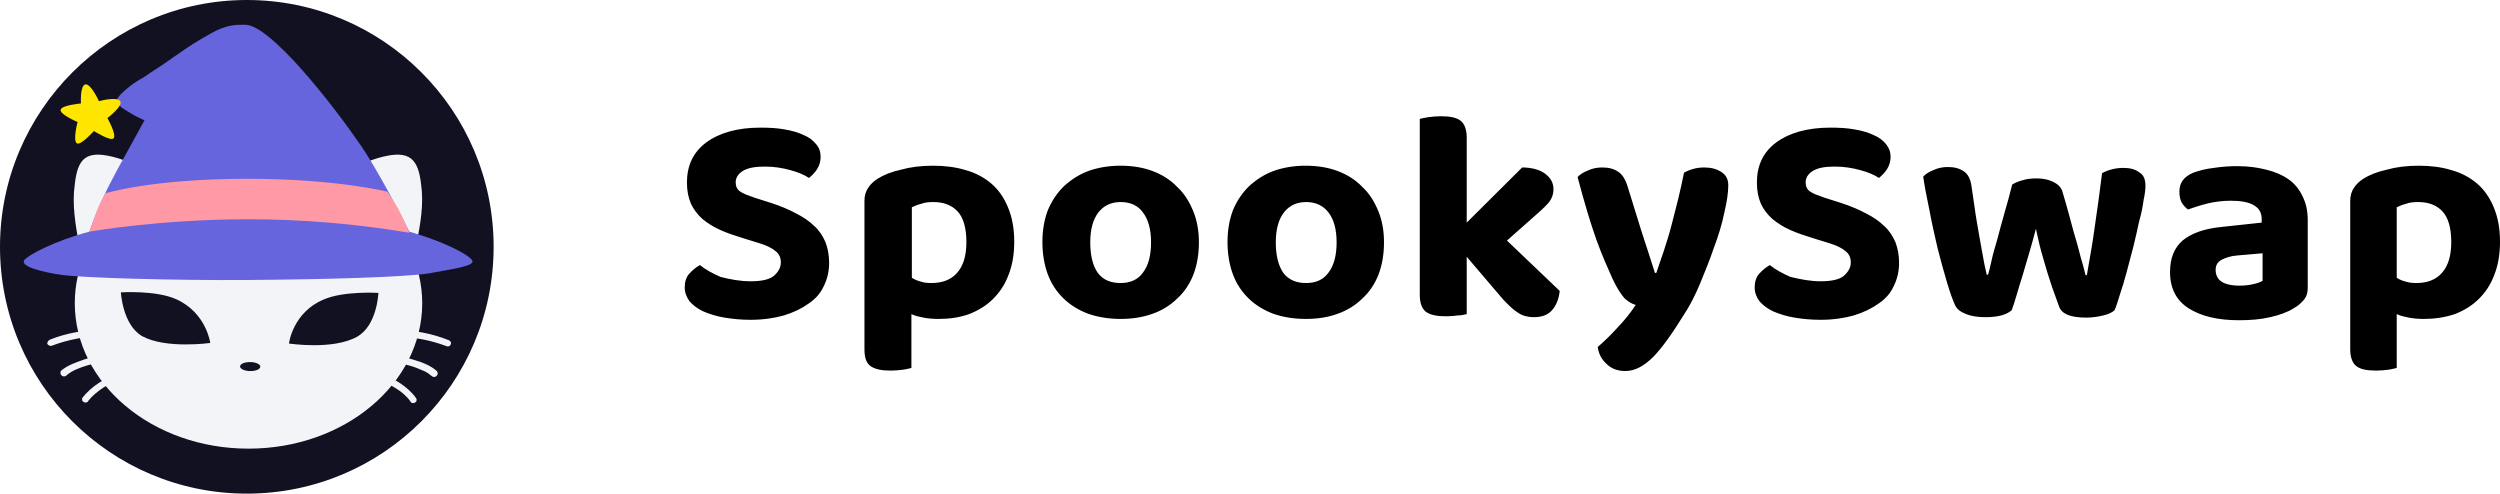
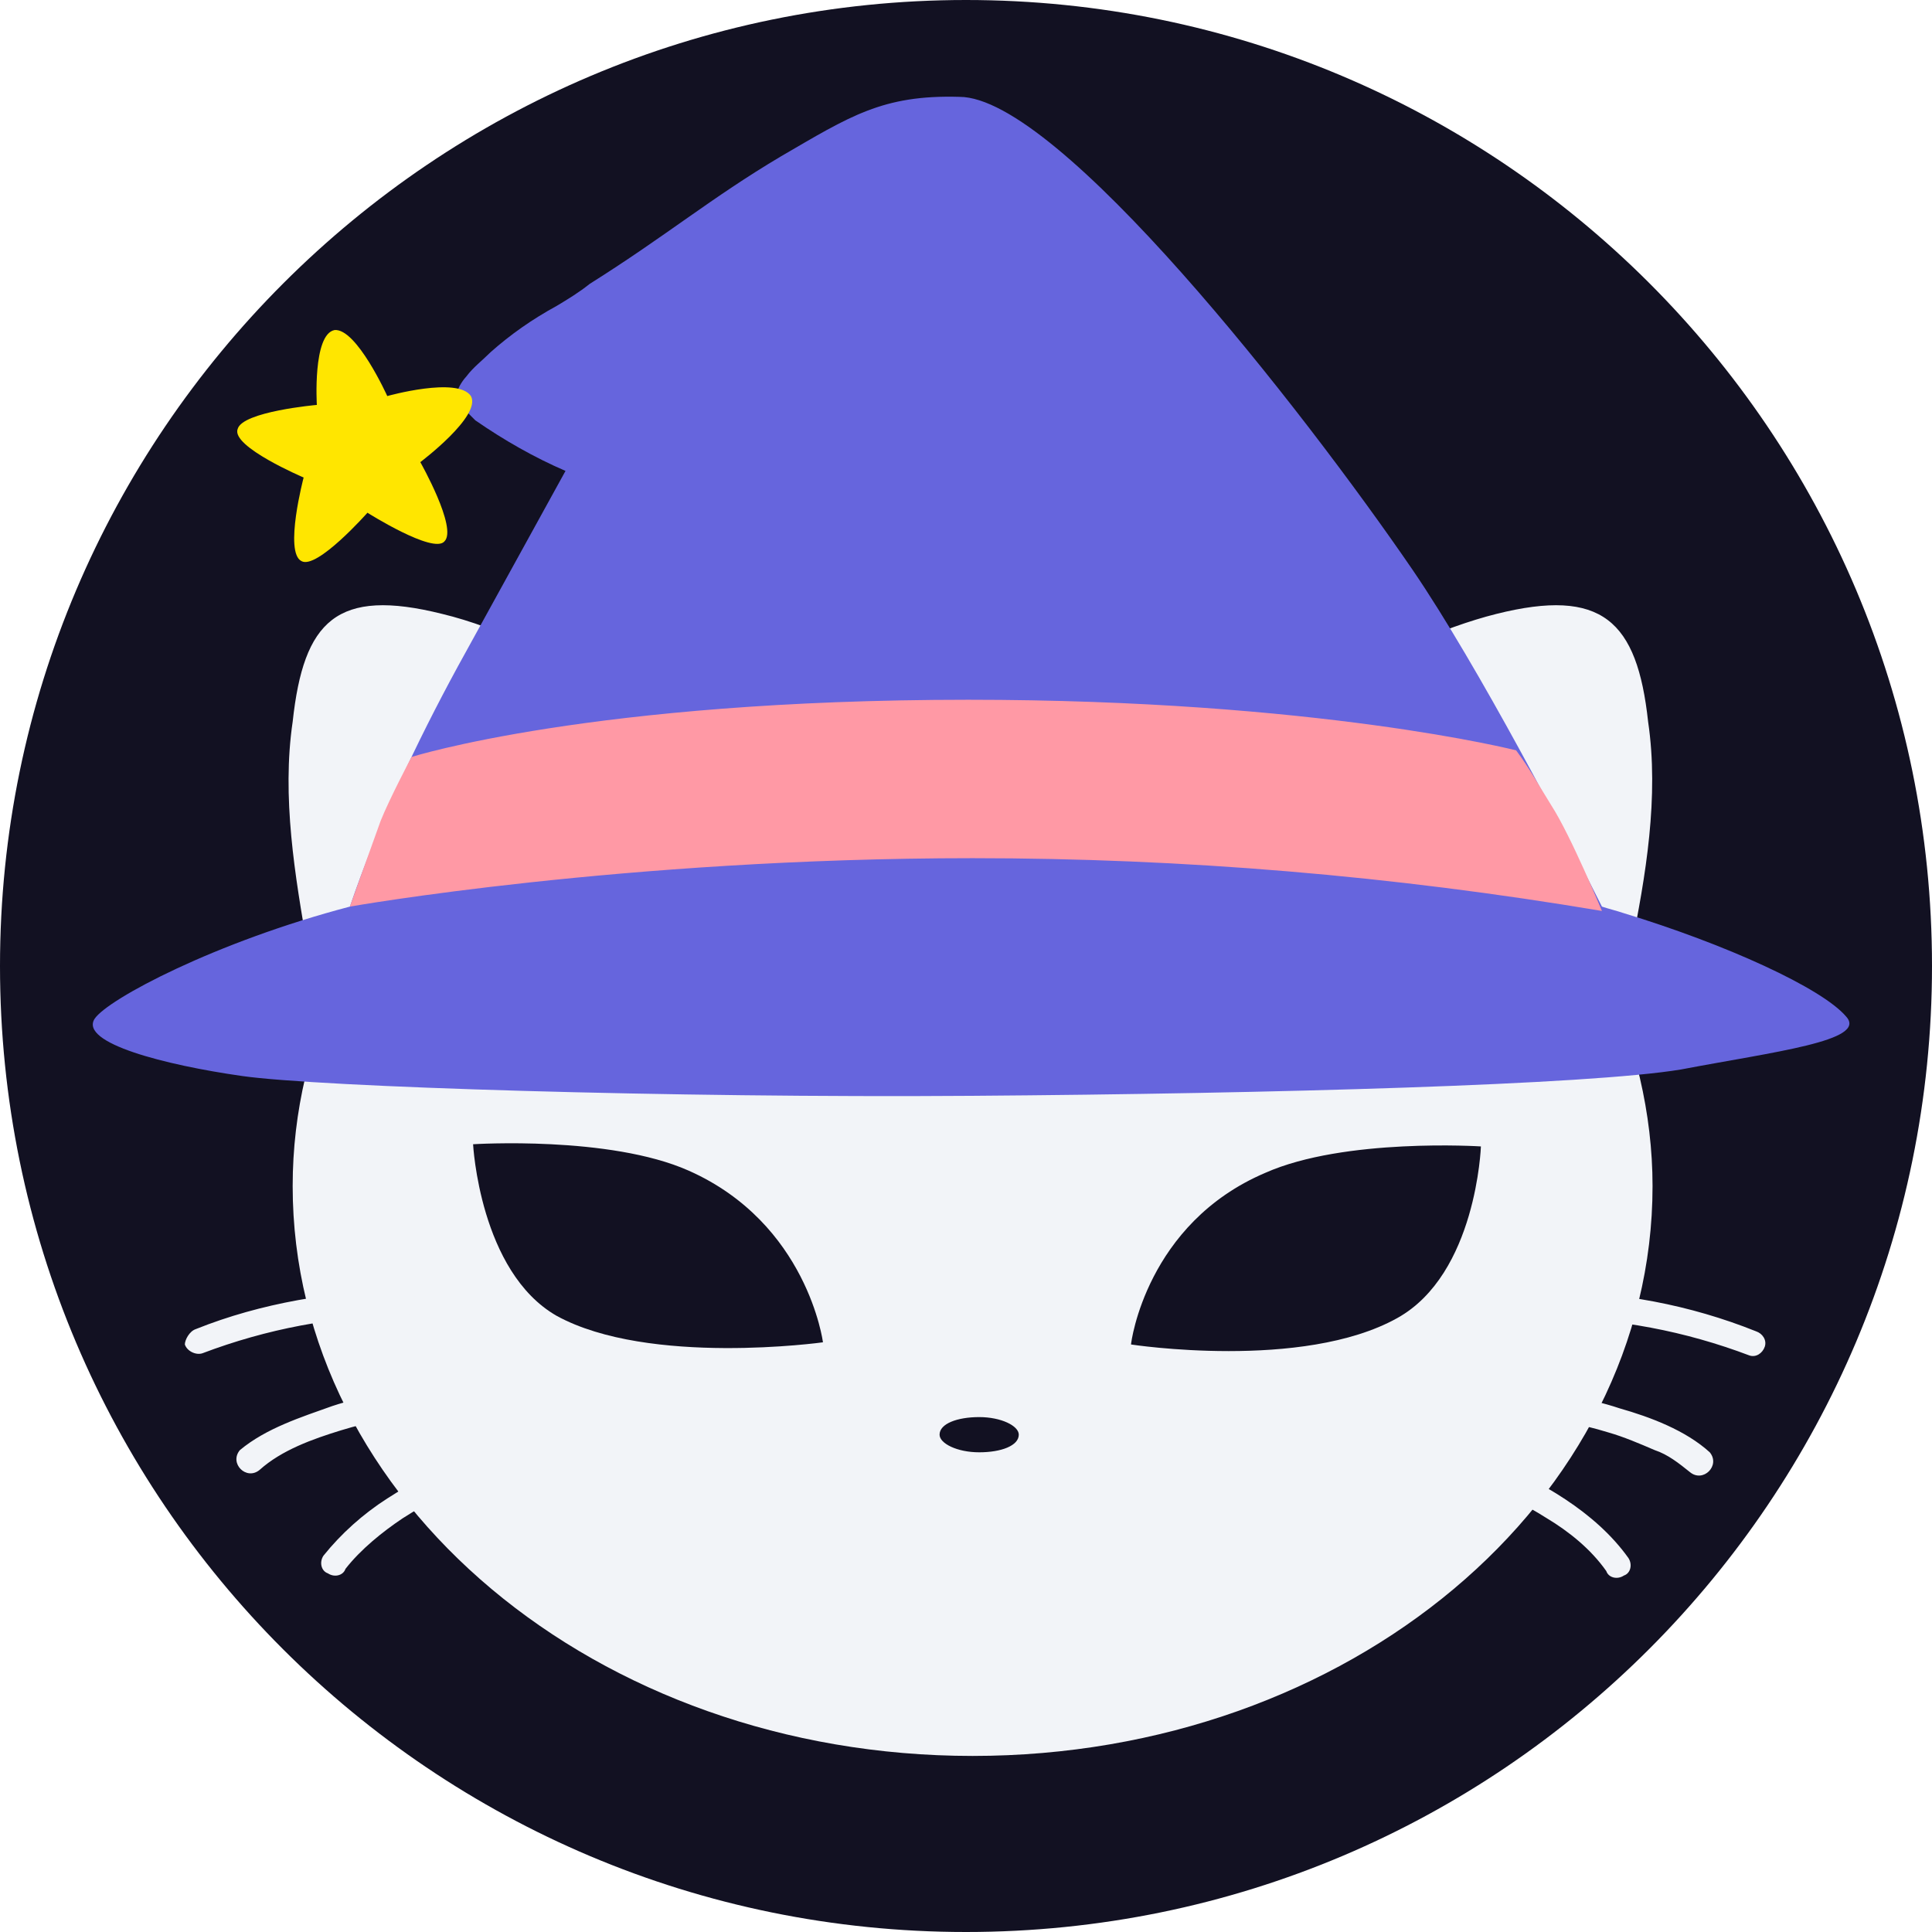
- <svg xmlns="http://www.w3.org/2000/svg" width="157" height="31" viewBox="0 0 157 31" fill="none">
+ <svg xmlns="http://www.w3.org/2000/svg" width="31" height="31" viewBox="0 0 31 31" fill="none">
  <path d="M0 15.5C0 24.08 6.956 31 15.5 31C24.08 31 31 24.044 31 15.5C31 6.92 24.044 0 15.5 0C6.956 0 0 6.956 0 15.5Z" fill="#121122" />
  <path fill-rule="evenodd" clip-rule="evenodd" d="M4.696 11.581C4.519 12.781 4.731 14.052 4.943 15.253C5.049 15.429 5.226 15.571 5.473 15.641C4.978 16.7 4.696 17.83 4.696 19.031C4.696 24.08 9.568 28.175 15.606 28.175C21.644 28.175 26.516 24.08 26.516 19.031C26.516 17.866 26.233 16.7 25.739 15.641C25.951 15.571 26.092 15.429 26.163 15.253C26.41 14.052 26.622 12.781 26.445 11.581C26.269 9.957 25.704 9.427 24.009 9.851C23.162 10.063 22.032 10.557 21.149 11.157C19.525 10.345 17.619 9.886 15.606 9.886C13.558 9.886 11.616 10.38 9.992 11.193C9.109 10.592 7.98 10.063 7.097 9.851C5.402 9.427 4.872 9.957 4.696 11.581ZM11.051 18.784C9.78 18.219 7.591 18.36 7.591 18.36C7.591 18.36 7.697 20.408 8.933 21.114C10.416 21.926 13.205 21.538 13.205 21.538C13.205 21.538 12.958 19.631 11.051 18.784ZM18.148 21.573C18.148 21.573 20.902 21.997 22.42 21.149C23.691 20.443 23.762 18.395 23.762 18.395C23.762 18.395 21.573 18.254 20.302 18.819C18.395 19.631 18.148 21.538 18.148 21.573ZM15.076 23.02C15.076 23.162 15.359 23.303 15.712 23.303C16.065 23.303 16.347 23.197 16.347 23.02C16.347 22.879 16.065 22.738 15.712 22.738C15.359 22.738 15.076 22.844 15.076 23.02Z" fill="#F2F4F8" />
  <path fill-rule="evenodd" clip-rule="evenodd" d="M28.07 21.749C27.046 21.361 25.951 21.149 24.857 21.149C24.574 21.149 24.574 20.726 24.857 20.726C25.986 20.726 27.116 20.937 28.175 21.361C28.281 21.396 28.352 21.502 28.317 21.608C28.281 21.714 28.175 21.785 28.07 21.749ZM3.142 21.326C4.202 20.902 5.331 20.726 6.461 20.69C6.744 20.69 6.744 21.114 6.461 21.114C5.367 21.114 4.272 21.326 3.248 21.714C3.142 21.749 3.001 21.679 2.966 21.573C2.966 21.502 3.037 21.361 3.142 21.326ZM5.331 22.561C5.861 22.385 6.426 22.314 6.956 22.279C7.238 22.279 7.238 22.703 6.956 22.703C6.461 22.703 5.932 22.809 5.473 22.95C5.014 23.091 4.519 23.268 4.166 23.585C3.954 23.762 3.672 23.48 3.849 23.268C4.272 22.915 4.837 22.738 5.331 22.561ZM7.45 23.374C7.026 23.55 6.603 23.797 6.214 24.044C5.826 24.292 5.473 24.609 5.19 24.962C5.12 25.068 5.155 25.209 5.261 25.245C5.367 25.316 5.508 25.28 5.543 25.174C5.79 24.857 6.144 24.574 6.461 24.362C6.85 24.115 7.238 23.903 7.626 23.727C7.732 23.656 7.768 23.55 7.697 23.444C7.697 23.338 7.556 23.303 7.45 23.374ZM24.327 22.738C24.821 22.738 25.351 22.844 25.81 22.985C26.057 23.056 26.304 23.162 26.551 23.268C26.763 23.338 26.94 23.48 27.116 23.621C27.328 23.797 27.61 23.515 27.434 23.303C27.046 22.95 26.481 22.738 25.986 22.597C25.457 22.42 24.892 22.35 24.362 22.314C24.08 22.279 24.08 22.738 24.327 22.738ZM24.821 24.362C24.433 24.115 24.044 23.939 23.656 23.762C23.55 23.691 23.515 23.585 23.585 23.48C23.656 23.374 23.762 23.338 23.868 23.409C24.715 23.762 25.598 24.256 26.128 24.998C26.198 25.104 26.163 25.245 26.057 25.28C25.951 25.351 25.81 25.316 25.774 25.209C25.527 24.857 25.174 24.574 24.821 24.362Z" fill="#F2F4F8" />
  <path d="M1.518 16.347C1.73 16.03 3.46 15.112 5.614 14.547C6.073 13.205 6.673 11.934 7.344 10.698L9.074 7.556C8.58 7.344 8.085 7.062 7.626 6.744C7.556 6.673 7.485 6.603 7.415 6.532C7.379 6.461 7.344 6.355 7.344 6.285C7.344 6.214 7.45 6.073 7.485 6.038C7.591 5.896 7.732 5.79 7.874 5.649C8.191 5.367 8.544 5.12 8.933 4.908C9.109 4.802 9.286 4.696 9.462 4.555C10.698 3.778 11.404 3.178 12.534 2.507C13.629 1.871 14.158 1.518 15.394 1.554C16.983 1.554 20.902 6.567 22.667 9.145C23.727 10.698 25.174 13.488 25.704 14.547C25.81 14.582 25.951 14.617 26.057 14.653C27.681 15.147 29.235 15.853 29.623 16.312C29.976 16.701 28.458 16.877 26.975 17.16C25.492 17.407 20.443 17.548 15.606 17.583C10.769 17.619 5.12 17.442 3.884 17.265C2.648 17.089 1.271 16.736 1.518 16.347Z" fill="#6665DD" />
  <path d="M24.327 12.04C24.327 12.04 21.149 11.228 15.535 11.228C9.498 11.228 6.603 12.146 6.603 12.146C6.603 12.146 6.249 12.817 6.108 13.17C5.967 13.558 5.614 14.547 5.614 14.547C5.614 14.547 9.992 13.77 15.606 13.77C18.995 13.77 22.35 14.052 25.704 14.617C25.704 14.617 25.21 13.417 24.892 12.923C24.715 12.64 24.539 12.322 24.327 12.04Z" fill="#FF99A5" />
  <path d="M5.367 5.296C5.72 5.261 6.214 6.355 6.214 6.355C6.214 6.355 7.344 6.038 7.556 6.355C7.732 6.673 6.744 7.415 6.744 7.415C6.744 7.415 7.344 8.474 7.132 8.686C6.956 8.897 5.896 8.227 5.896 8.227C5.896 8.227 5.084 9.145 4.837 9.003C4.555 8.862 4.872 7.662 4.872 7.662C4.872 7.662 3.707 7.167 3.813 6.885C3.884 6.603 5.084 6.497 5.084 6.497C5.084 6.497 5.014 5.367 5.367 5.296Z" fill="#FFE600" />
  <path d="M47.156 17.664C47.83 17.664 48.307 17.554 48.588 17.334C48.868 17.087 49.037 16.812 49.037 16.482C49.037 16.18 48.925 15.932 48.7 15.767C48.475 15.575 48.138 15.41 47.689 15.273L46.706 14.97C46.173 14.805 45.667 14.64 45.246 14.448C44.797 14.255 44.432 14.008 44.123 13.76C43.814 13.486 43.562 13.156 43.393 12.798C43.225 12.413 43.14 11.973 43.14 11.451C43.14 10.406 43.533 9.554 44.348 8.949C45.162 8.345 46.313 8.015 47.745 8.015C48.307 8.015 48.812 8.042 49.262 8.125C49.739 8.207 50.132 8.317 50.469 8.482C50.806 8.62 51.059 8.812 51.255 9.059C51.452 9.279 51.536 9.554 51.536 9.857C51.536 10.132 51.452 10.406 51.311 10.626C51.171 10.846 51.002 11.011 50.806 11.176C50.525 10.984 50.132 10.819 49.627 10.681C49.121 10.544 48.616 10.461 48.026 10.461C47.408 10.461 46.959 10.544 46.65 10.736C46.341 10.929 46.201 11.176 46.201 11.451C46.201 11.699 46.285 11.891 46.482 12.028C46.678 12.166 46.987 12.276 47.38 12.413L48.419 12.743C49.009 12.936 49.542 13.156 49.992 13.403C50.441 13.623 50.834 13.898 51.143 14.2C51.452 14.475 51.676 14.833 51.845 15.217C51.985 15.602 52.069 16.015 52.069 16.51C52.069 17.032 51.957 17.527 51.733 17.967C51.536 18.407 51.227 18.764 50.778 19.066C50.357 19.369 49.851 19.616 49.233 19.808C48.644 19.974 47.942 20.084 47.128 20.084C46.538 20.084 46.004 20.029 45.499 19.946C44.994 19.863 44.572 19.726 44.179 19.561C43.814 19.396 43.533 19.176 43.309 18.929C43.112 18.654 43 18.379 43 18.049C43 17.719 43.084 17.417 43.281 17.197C43.477 16.977 43.702 16.785 43.955 16.647C44.292 16.922 44.741 17.169 45.246 17.389C45.892 17.554 46.482 17.664 47.156 17.664ZM58.921 20.029C58.584 20.029 58.275 20.001 57.994 19.946C57.713 19.891 57.461 19.836 57.236 19.726V23.108C57.096 23.135 56.927 23.19 56.703 23.218C56.478 23.245 56.225 23.273 55.944 23.273C55.355 23.273 54.962 23.19 54.681 22.998C54.4 22.805 54.288 22.448 54.288 21.925V12.606C54.288 12.276 54.372 12.028 54.512 11.809C54.653 11.589 54.849 11.396 55.102 11.231C55.495 10.984 55.972 10.791 56.59 10.654C57.18 10.489 57.854 10.406 58.584 10.406C59.314 10.406 60.016 10.489 60.633 10.681C61.251 10.846 61.813 11.149 62.262 11.534C62.711 11.918 63.048 12.413 63.301 13.018C63.554 13.623 63.694 14.338 63.694 15.162C63.694 15.96 63.582 16.647 63.329 17.279C63.104 17.884 62.767 18.379 62.346 18.791C61.925 19.204 61.42 19.506 60.858 19.726C60.24 19.946 59.623 20.029 58.921 20.029ZM58.499 17.774C59.202 17.774 59.735 17.554 60.1 17.142C60.493 16.702 60.69 16.07 60.69 15.19C60.69 14.31 60.493 13.65 60.128 13.266C59.763 12.881 59.258 12.688 58.612 12.688C58.331 12.688 58.05 12.716 57.854 12.798C57.629 12.853 57.432 12.936 57.264 13.018V17.444C57.432 17.554 57.629 17.637 57.854 17.692C57.994 17.747 58.219 17.774 58.499 17.774ZM75.291 15.217C75.291 15.96 75.178 16.619 74.954 17.224C74.729 17.802 74.392 18.324 73.943 18.736C73.522 19.149 73.016 19.479 72.398 19.699C71.781 19.919 71.135 20.029 70.377 20.029C69.647 20.029 68.945 19.919 68.327 19.699C67.737 19.479 67.204 19.149 66.783 18.736C66.362 18.324 66.025 17.829 65.8 17.224C65.575 16.619 65.463 15.932 65.463 15.19C65.463 14.475 65.575 13.815 65.8 13.211C66.053 12.606 66.39 12.111 66.811 11.699C67.26 11.286 67.766 10.956 68.355 10.736C68.973 10.517 69.647 10.406 70.377 10.406C71.107 10.406 71.781 10.517 72.37 10.736C72.96 10.956 73.494 11.286 73.915 11.726C74.364 12.138 74.673 12.633 74.926 13.238C75.178 13.843 75.291 14.503 75.291 15.217ZM70.377 12.688C69.787 12.688 69.31 12.908 68.973 13.348C68.636 13.788 68.468 14.42 68.468 15.217C68.468 16.07 68.636 16.702 68.945 17.142C69.282 17.582 69.759 17.774 70.377 17.774C70.995 17.774 71.472 17.554 71.781 17.114C72.118 16.674 72.286 16.042 72.286 15.217C72.286 14.42 72.118 13.788 71.781 13.348C71.472 12.908 70.995 12.688 70.377 12.688ZM86.915 15.217C86.915 15.96 86.803 16.619 86.578 17.224C86.354 17.802 86.017 18.324 85.567 18.736C85.146 19.149 84.641 19.479 84.023 19.699C83.433 19.919 82.76 20.029 82.001 20.029C81.271 20.029 80.57 19.919 79.952 19.699C79.362 19.479 78.829 19.149 78.407 18.736C77.986 18.324 77.649 17.829 77.425 17.224C77.2 16.619 77.088 15.932 77.088 15.19C77.088 14.475 77.2 13.815 77.425 13.211C77.677 12.606 78.014 12.111 78.436 11.699C78.885 11.286 79.39 10.956 79.98 10.736C80.597 10.517 81.271 10.406 82.001 10.406C82.731 10.406 83.405 10.517 83.995 10.736C84.585 10.956 85.118 11.286 85.539 11.726C85.989 12.138 86.297 12.633 86.55 13.238C86.803 13.843 86.915 14.503 86.915 15.217ZM82.03 12.688C81.44 12.688 80.963 12.908 80.626 13.348C80.289 13.788 80.12 14.42 80.12 15.217C80.12 16.07 80.289 16.702 80.597 17.142C80.934 17.582 81.412 17.774 82.03 17.774C82.647 17.774 83.125 17.554 83.433 17.114C83.77 16.674 83.939 16.042 83.939 15.217C83.939 14.42 83.77 13.788 83.433 13.348C83.097 12.908 82.619 12.688 82.03 12.688ZM94.637 15.107L97.95 18.269C97.894 18.791 97.726 19.204 97.445 19.506C97.192 19.781 96.827 19.919 96.322 19.919C95.957 19.919 95.62 19.836 95.339 19.644C95.058 19.479 94.749 19.176 94.384 18.791L92.11 16.125V19.726C91.969 19.754 91.801 19.808 91.576 19.808C91.352 19.836 91.099 19.863 90.818 19.863C90.229 19.863 89.835 19.781 89.555 19.589C89.302 19.396 89.162 19.039 89.162 18.516V7.465C89.302 7.437 89.499 7.382 89.723 7.355C89.948 7.327 90.201 7.3 90.481 7.3C91.071 7.3 91.464 7.382 91.717 7.575C91.969 7.767 92.11 8.125 92.11 8.647V13.98L95.592 10.517C96.181 10.517 96.687 10.654 97.024 10.901C97.389 11.176 97.557 11.479 97.557 11.891C97.557 12.221 97.445 12.523 97.192 12.798C96.968 13.046 96.603 13.376 96.097 13.815L94.637 15.107ZM101.264 17.499C100.983 16.867 100.618 16.07 100.253 15.053C99.888 14.035 99.495 12.716 99.073 11.121C99.214 10.956 99.438 10.819 99.719 10.709C100 10.571 100.309 10.517 100.618 10.517C101.039 10.517 101.348 10.599 101.629 10.791C101.881 10.956 102.078 11.259 102.218 11.726C102.499 12.633 102.78 13.54 103.061 14.448C103.341 15.327 103.65 16.235 103.931 17.142H104.015C104.156 16.702 104.324 16.262 104.493 15.74C104.661 15.217 104.83 14.695 104.97 14.145C105.11 13.595 105.251 13.046 105.391 12.496C105.532 11.918 105.644 11.396 105.756 10.846C106.149 10.626 106.57 10.517 107.02 10.517C107.441 10.517 107.778 10.599 108.087 10.791C108.396 10.984 108.536 11.259 108.536 11.644C108.536 12.084 108.452 12.661 108.283 13.376C108.143 14.063 107.918 14.805 107.637 15.547C107.385 16.29 107.076 17.059 106.767 17.802C106.458 18.544 106.121 19.204 105.756 19.754C105.026 20.936 104.38 21.843 103.819 22.42C103.229 22.997 102.667 23.3 102.078 23.3C101.6 23.3 101.207 23.163 100.899 22.86C100.59 22.585 100.393 22.228 100.337 21.788C100.758 21.43 101.179 21.018 101.6 20.551C102.05 20.084 102.415 19.616 102.724 19.149C102.499 19.094 102.274 18.956 102.022 18.736C101.825 18.517 101.544 18.104 101.264 17.499ZM114.348 17.664C115.022 17.664 115.5 17.554 115.78 17.334C116.061 17.087 116.23 16.812 116.23 16.482C116.23 16.18 116.117 15.932 115.893 15.767C115.668 15.575 115.331 15.41 114.882 15.273L113.899 14.97C113.366 14.805 112.86 14.64 112.439 14.448C111.99 14.255 111.625 14.008 111.316 13.76C111.007 13.486 110.754 13.156 110.586 12.798C110.417 12.413 110.333 11.973 110.333 11.451C110.333 10.406 110.726 9.554 111.54 8.949C112.355 8.345 113.506 8.015 114.938 8.015C115.5 8.015 116.005 8.042 116.454 8.125C116.932 8.207 117.325 8.317 117.662 8.482C117.999 8.62 118.251 8.812 118.448 9.059C118.644 9.307 118.729 9.554 118.729 9.857C118.729 10.132 118.644 10.406 118.504 10.626C118.364 10.846 118.195 11.011 117.999 11.176C117.718 10.984 117.325 10.819 116.819 10.681C116.314 10.544 115.808 10.461 115.219 10.461C114.601 10.461 114.152 10.544 113.843 10.736C113.534 10.929 113.394 11.176 113.394 11.451C113.394 11.699 113.478 11.891 113.674 12.028C113.871 12.166 114.18 12.276 114.573 12.413L115.612 12.743C116.201 12.936 116.735 13.156 117.184 13.403C117.633 13.623 118.027 13.898 118.335 14.2C118.644 14.475 118.869 14.833 119.037 15.217C119.178 15.602 119.262 16.015 119.262 16.51C119.262 17.032 119.15 17.527 118.925 17.967C118.729 18.407 118.42 18.764 117.97 19.066C117.549 19.369 117.044 19.616 116.426 19.808C115.836 19.974 115.134 20.084 114.32 20.084C113.731 20.084 113.197 20.029 112.692 19.946C112.186 19.863 111.765 19.726 111.372 19.561C111.007 19.396 110.726 19.176 110.501 18.929C110.305 18.654 110.193 18.379 110.193 18.049C110.193 17.719 110.277 17.417 110.473 17.197C110.67 16.977 110.895 16.785 111.147 16.647C111.484 16.922 111.933 17.169 112.439 17.389C113.113 17.554 113.702 17.664 114.348 17.664ZM127.854 14.365C127.742 14.833 127.601 15.3 127.461 15.795C127.321 16.29 127.18 16.757 127.04 17.224C126.9 17.692 126.759 18.104 126.647 18.516C126.534 18.929 126.422 19.231 126.338 19.479C126.001 19.781 125.439 19.919 124.681 19.919C124.232 19.919 123.811 19.863 123.474 19.726C123.137 19.589 122.884 19.424 122.772 19.149C122.632 18.846 122.463 18.379 122.267 17.719C122.07 17.059 121.873 16.345 121.677 15.575C121.508 14.805 121.312 14.008 121.171 13.211C121.003 12.413 120.863 11.699 120.778 11.094C120.919 10.929 121.143 10.791 121.424 10.681C121.705 10.544 122.014 10.489 122.323 10.489C122.744 10.489 123.053 10.571 123.334 10.764C123.586 10.929 123.755 11.259 123.811 11.699C123.951 12.578 124.035 13.321 124.148 13.953C124.26 14.585 124.344 15.107 124.429 15.547C124.513 15.987 124.569 16.345 124.625 16.619C124.681 16.895 124.737 17.087 124.766 17.252H124.85C124.906 17.059 124.99 16.757 125.074 16.345C125.159 15.932 125.299 15.492 125.439 14.998C125.58 14.475 125.72 13.925 125.889 13.348C126.057 12.771 126.226 12.166 126.366 11.589C126.591 11.451 126.815 11.369 127.04 11.314C127.293 11.231 127.573 11.204 127.91 11.204C128.332 11.204 128.668 11.286 128.949 11.424C129.23 11.561 129.427 11.754 129.511 12.001C129.679 12.578 129.848 13.128 129.988 13.678C130.129 14.228 130.269 14.723 130.409 15.19C130.55 15.657 130.634 16.07 130.746 16.427C130.859 16.785 130.915 17.087 130.971 17.279H131.055C131.224 16.29 131.42 15.245 131.561 14.173C131.729 13.073 131.869 11.973 132.01 10.874C132.206 10.764 132.431 10.681 132.656 10.626C132.88 10.571 133.105 10.544 133.358 10.544C133.751 10.544 134.088 10.626 134.34 10.819C134.621 10.984 134.734 11.259 134.734 11.671C134.734 11.864 134.705 12.166 134.621 12.551C134.565 12.963 134.481 13.403 134.34 13.898C134.228 14.393 134.116 14.943 133.975 15.492C133.835 16.042 133.695 16.565 133.554 17.087C133.414 17.609 133.273 18.077 133.133 18.489C132.993 18.929 132.908 19.231 132.796 19.479C132.656 19.616 132.431 19.726 132.094 19.808C131.757 19.891 131.392 19.946 131.027 19.946C130.044 19.946 129.483 19.726 129.314 19.259C129.23 19.011 129.118 18.709 128.977 18.324C128.837 17.967 128.725 17.554 128.584 17.142C128.444 16.702 128.332 16.262 128.191 15.795C128.051 15.3 127.967 14.833 127.854 14.365ZM140.63 17.939C140.911 17.939 141.192 17.912 141.444 17.857C141.725 17.802 141.95 17.719 142.09 17.637V15.905L140.518 16.042C140.097 16.07 139.788 16.18 139.507 16.317C139.254 16.455 139.142 16.674 139.142 16.949C139.142 17.252 139.254 17.499 139.479 17.664C139.703 17.829 140.097 17.939 140.63 17.939ZM140.518 10.434C141.192 10.434 141.781 10.517 142.315 10.654C142.876 10.791 143.326 10.984 143.719 11.259C144.112 11.534 144.393 11.891 144.589 12.303C144.814 12.743 144.926 13.238 144.926 13.815V18.077C144.926 18.407 144.842 18.654 144.645 18.874C144.477 19.066 144.28 19.231 144.028 19.369C143.634 19.616 143.157 19.781 142.567 19.919C141.978 20.056 141.332 20.111 140.602 20.111C139.282 20.111 138.243 19.863 137.457 19.369C136.671 18.874 136.278 18.104 136.278 17.087C136.278 16.235 136.531 15.575 137.064 15.107C137.598 14.668 138.384 14.365 139.479 14.255L142.034 13.98V13.76C142.034 13.348 141.866 13.073 141.529 12.881C141.192 12.688 140.714 12.606 140.097 12.606C139.619 12.606 139.142 12.661 138.665 12.771C138.215 12.881 137.794 13.018 137.401 13.156C137.261 13.046 137.12 12.908 137.008 12.716C136.896 12.496 136.867 12.276 136.867 12.028C136.867 11.479 137.148 11.094 137.738 10.846C138.103 10.709 138.552 10.599 139.03 10.544C139.563 10.461 140.04 10.434 140.518 10.434ZM152.199 20.029C151.862 20.029 151.553 20.001 151.272 19.946C150.991 19.891 150.738 19.836 150.514 19.726V23.108C150.373 23.135 150.205 23.19 149.98 23.218C149.756 23.245 149.503 23.273 149.222 23.273C148.633 23.273 148.239 23.19 147.987 22.998C147.734 22.805 147.594 22.448 147.594 21.925V12.606C147.594 12.276 147.678 12.028 147.818 11.809C147.959 11.589 148.155 11.396 148.408 11.231C148.801 10.984 149.278 10.791 149.896 10.654C150.486 10.489 151.16 10.406 151.89 10.406C152.62 10.406 153.322 10.489 153.939 10.681C154.557 10.846 155.119 11.149 155.568 11.534C156.017 11.918 156.354 12.413 156.607 13.018C156.86 13.623 157 14.338 157 15.162C157 15.96 156.888 16.647 156.635 17.279C156.41 17.884 156.073 18.379 155.652 18.791C155.231 19.204 154.726 19.506 154.164 19.726C153.49 19.946 152.872 20.029 152.199 20.029ZM151.749 17.774C152.451 17.774 152.985 17.554 153.35 17.142C153.743 16.702 153.939 16.07 153.939 15.19C153.939 14.31 153.743 13.65 153.378 13.266C153.013 12.881 152.507 12.688 151.862 12.688C151.581 12.688 151.3 12.716 151.103 12.798C150.879 12.853 150.682 12.936 150.514 13.018V17.444C150.682 17.554 150.879 17.637 151.103 17.692C151.272 17.747 151.497 17.774 151.749 17.774Z" fill="black" />
</svg>
